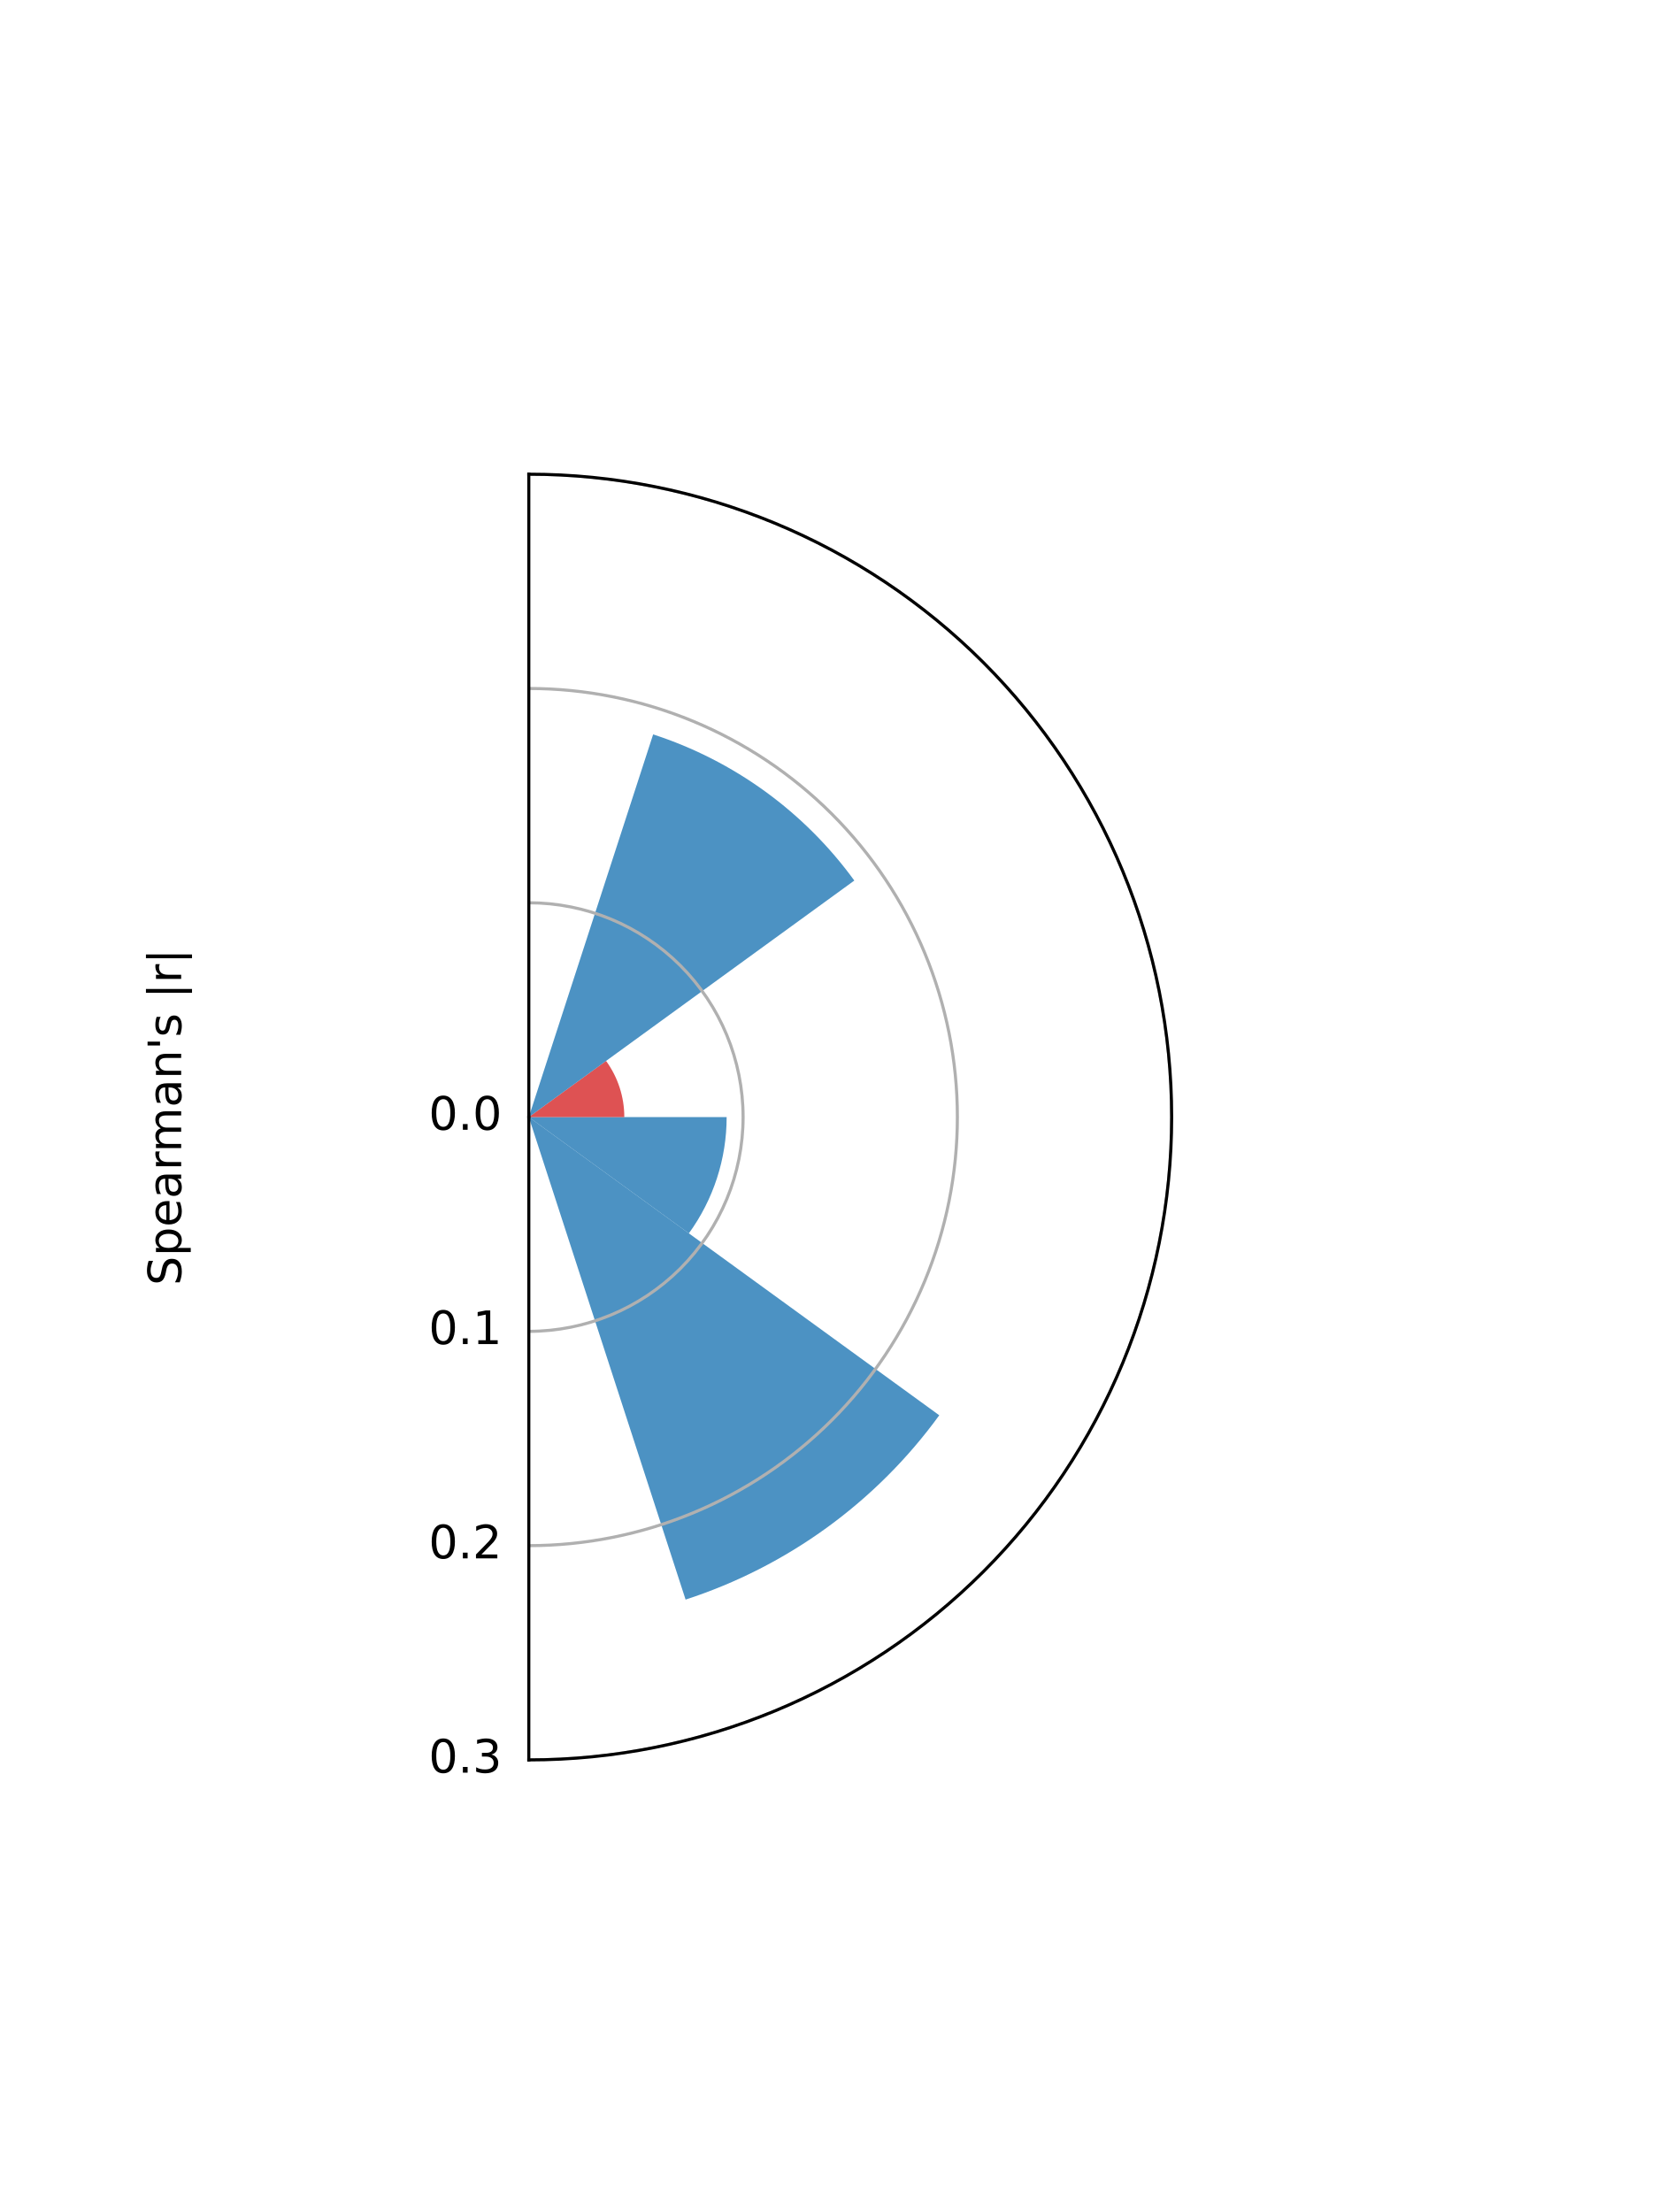
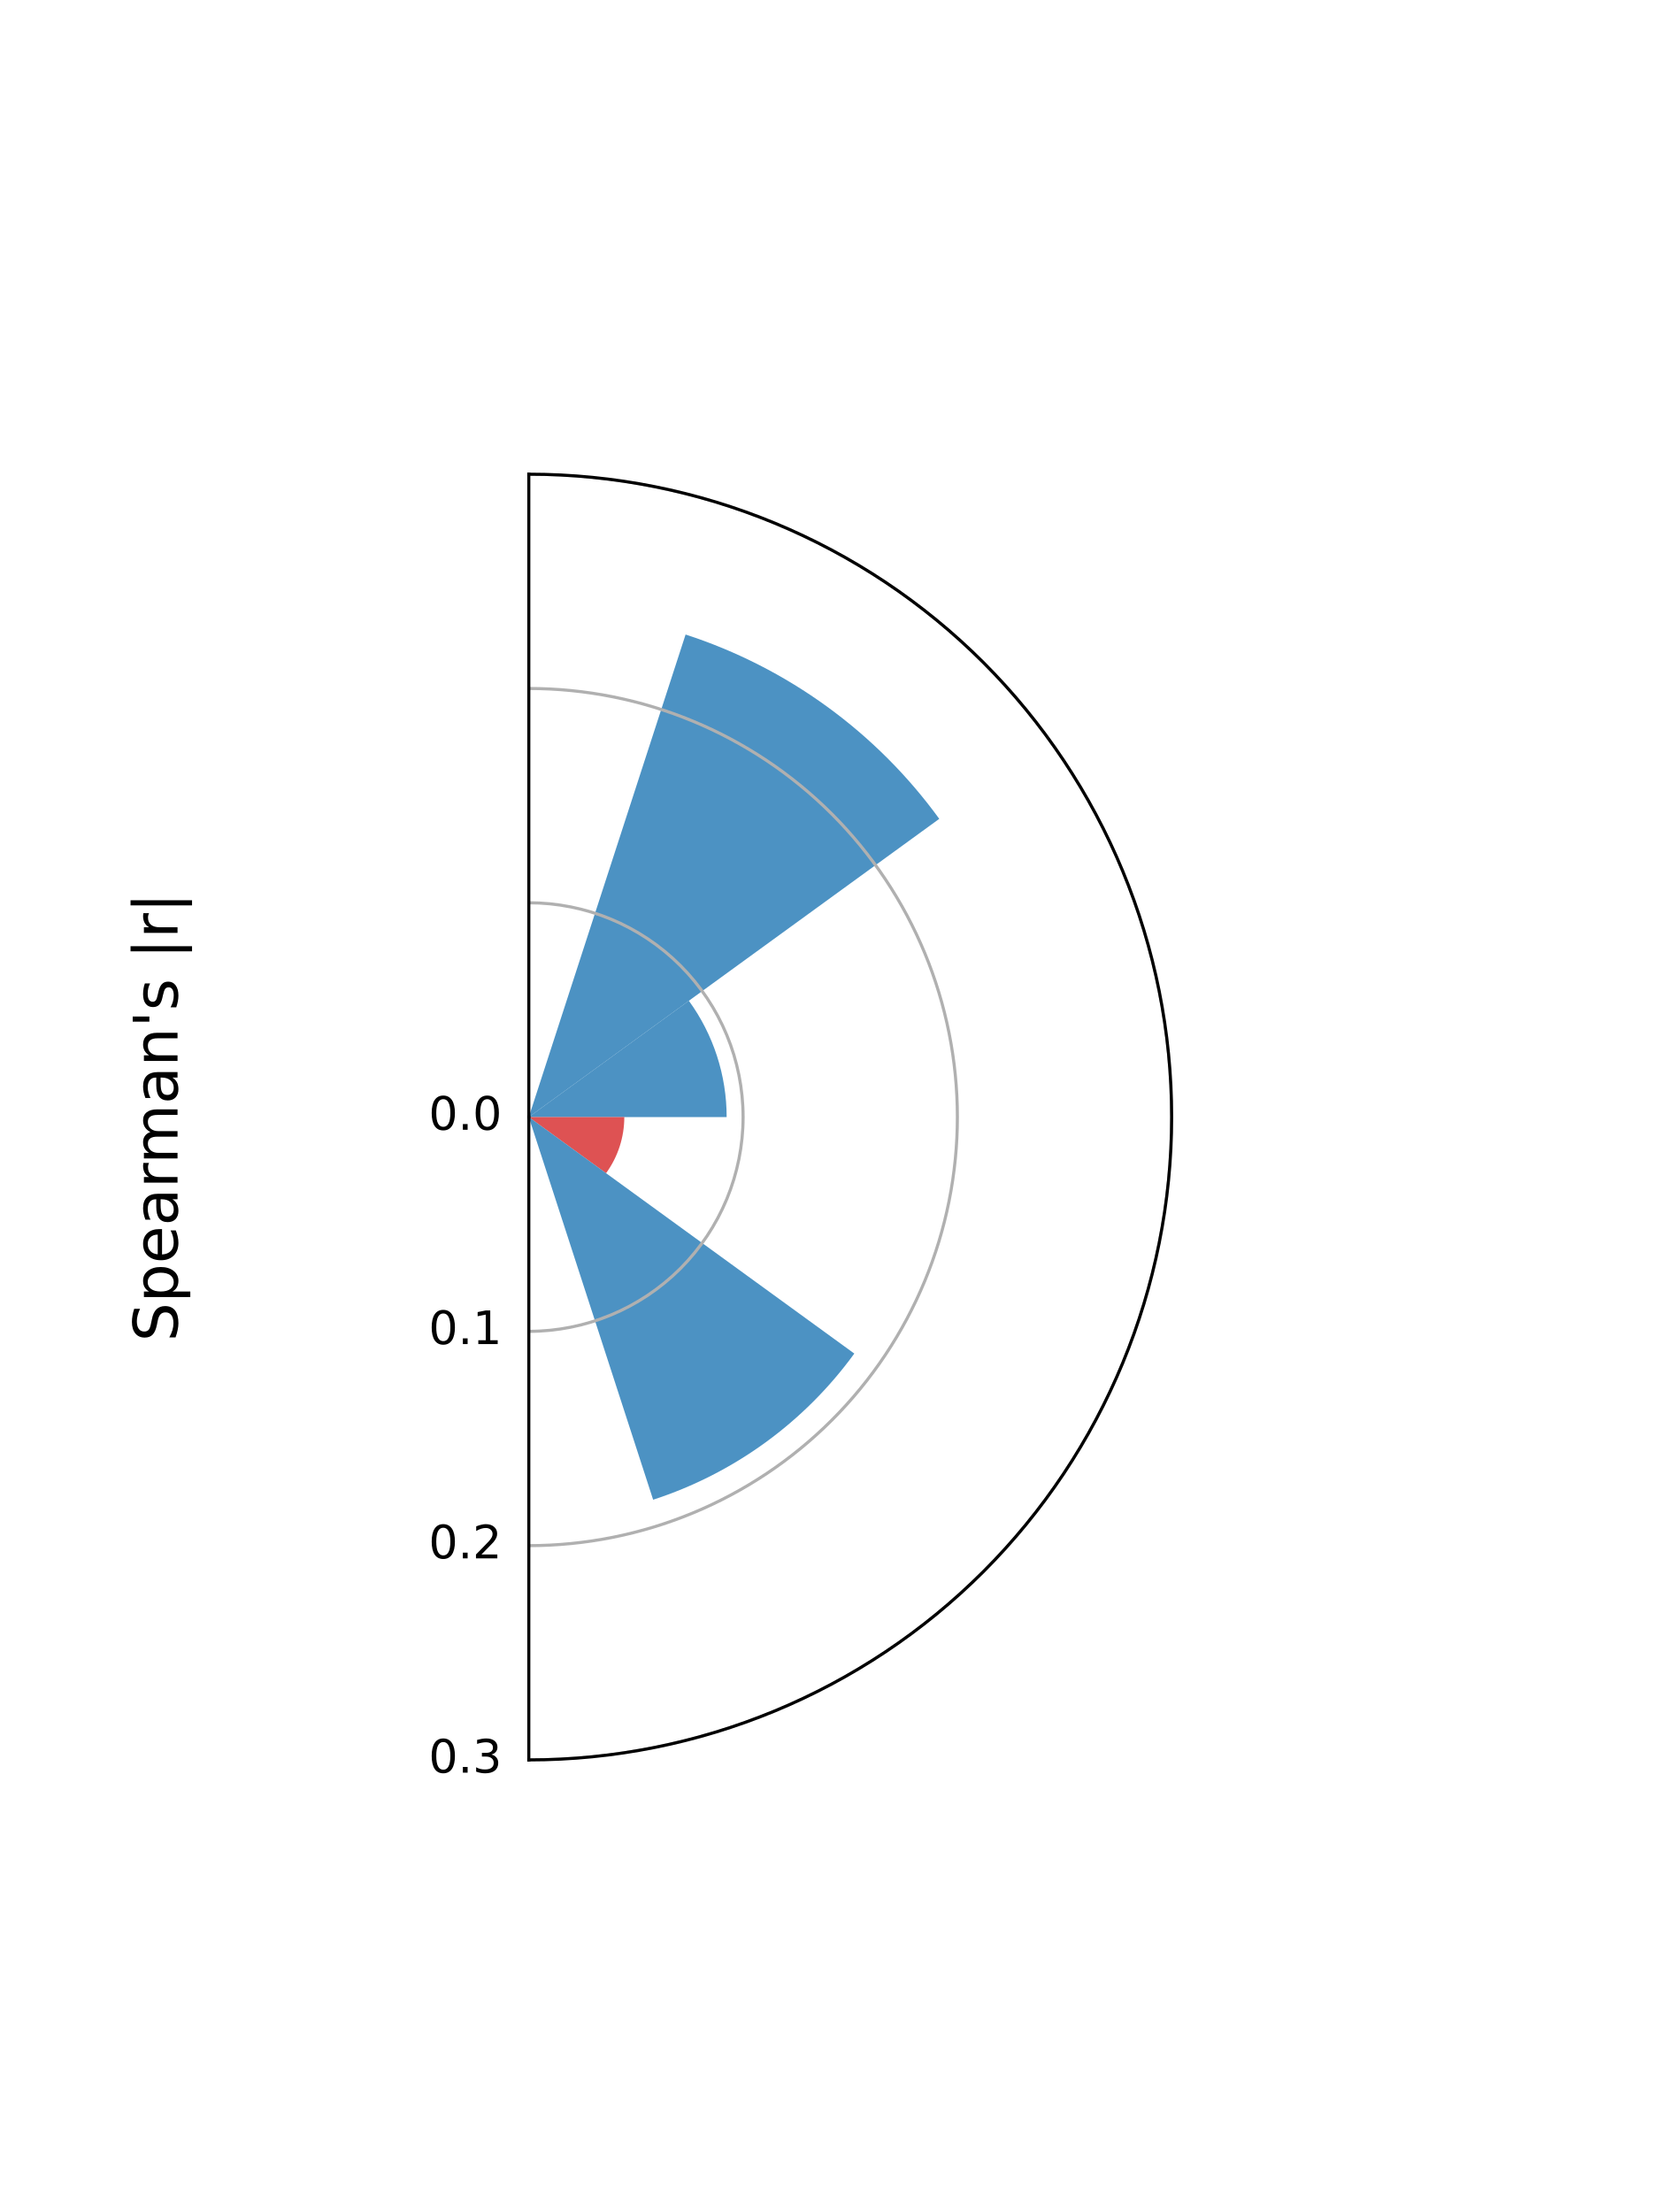
<svg xmlns="http://www.w3.org/2000/svg" width="432pt" height="576pt" viewBox="0 0 432 576" version="1.1">
  <defs>
    <style type="text/css">*{stroke-linejoin: round; stroke-linecap: butt}</style>
  </defs>
  <g id="figure_1">
    <g id="patch_1">
      <path d="M 0 576  L 432 576  L 432 0  L 0 0  z " style="fill: #ffffff" />
    </g>
    <g id="axes_1">
      <g id="patch_2">
        <path d="M 137.7 458.28  C 182.08 458.28 224.688 440.631 256.07 409.25  C 287.451 377.868 305.1 335.26 305.1 290.88  C 305.1 246.5 287.451 203.892 256.07 172.51  C 224.688 141.129 182.08 123.48 137.7 123.48  L 137.7 290.88  C 137.7 290.88 137.7 290.88 137.7 290.88  C 137.7 290.88 137.7 290.88 137.7 290.88  C 137.7 290.88 137.7 290.88 137.7 290.88  C 137.7 290.88 137.7 290.88 137.7 290.88  z " style="fill: #ffffff" />
      </g>
      <g id="patch_3">
-         <path d="M 137.7 290.88  C 137.7 290.88 137.7 290.88 137.7 290.88  C 137.7 290.88 137.7 290.88 137.7 290.88  L 244.584 368.536  C 236.435 379.752 226.572 389.615 215.356 397.764  C 204.14 405.913 191.711 412.246 178.526 416.53  z " clip-path="url(#pd692a98e19)" style="fill: #1f77b4; opacity: 0.8" />
+         <path d="M 137.7 290.88  C 137.7 290.88 137.7 290.88 137.7 290.88  C 137.7 290.88 137.7 290.88 137.7 290.88  L 178.526 165.23  C 191.711 169.514 204.14 175.847 215.356 183.996  C 226.572 192.145 236.435 202.008 244.584 213.224  z " clip-path="url(#p10b0818bd5)" style="fill: #1f77b4; opacity: 0.8" />
      </g>
      <g id="patch_4">
-         <path d="M 137.7 290.88  C 137.7 290.88 137.7 290.88 137.7 290.88  C 137.7 290.88 137.7 290.88 137.7 290.88  L 189.218 290.88  C 189.218 296.286 188.367 301.658 186.696 306.8  C 185.026 311.941 182.556 316.788 179.379 321.161  z " clip-path="url(#pd692a98e19)" style="fill: #1f77b4; opacity: 0.8" />
+         <path d="M 137.7 290.88  C 137.7 290.88 137.7 290.88 137.7 290.88  C 137.7 290.88 137.7 290.88 137.7 290.88  L 179.379 260.599  C 182.556 264.972 185.026 269.819 186.696 274.96  C 188.367 280.102 189.218 285.474 189.218 290.88  z " clip-path="url(#p10b0818bd5)" style="fill: #1f77b4; opacity: 0.8" />
      </g>
      <g id="patch_5">
-         <path d="M 137.7 290.88  C 137.7 290.88 137.7 290.88 137.7 290.88  C 137.7 290.88 137.7 290.88 137.7 290.88  L 157.819 276.263  C 159.353 278.374 160.545 280.713 161.351 283.195  C 162.158 285.677 162.568 288.27 162.568 290.88  z " clip-path="url(#pd692a98e19)" style="fill: #d62728; opacity: 0.8" />
+         <path d="M 137.7 290.88  C 137.7 290.88 137.7 290.88 137.7 290.88  C 137.7 290.88 137.7 290.88 137.7 290.88  L 162.568 290.88  C 162.568 293.49 162.158 296.083 161.351 298.565  C 160.545 301.047 159.353 303.386 157.819 305.497  z " clip-path="url(#p10b0818bd5)" style="fill: #d62728; opacity: 0.8" />
      </g>
      <g id="patch_6">
-         <path d="M 137.7 290.88  C 137.7 290.88 137.7 290.88 137.7 290.88  C 137.7 290.88 137.7 290.88 137.7 290.88  L 170.076 191.236  C 180.532 194.633 190.389 199.655 199.284 206.118  C 208.178 212.58 216 220.402 222.462 229.296  z " clip-path="url(#pd692a98e19)" style="fill: #1f77b4; opacity: 0.8" />
+         <path d="M 137.7 290.88  C 137.7 290.88 137.7 290.88 137.7 290.88  C 137.7 290.88 137.7 290.88 137.7 290.88  L 222.462 352.464  C 216 361.358 208.178 369.18 199.284 375.642  C 190.389 382.105 180.532 387.127 170.076 390.524  z " clip-path="url(#p10b0818bd5)" style="fill: #1f77b4; opacity: 0.8" />
      </g>
      <g id="matplotlib.axis_1">
        <g id="xtick_1" />
        <g id="xtick_2" />
        <g id="xtick_3" />
        <g id="xtick_4" />
        <g id="xtick_5" />
        <g id="xtick_6" />
        <g id="xtick_7" />
      </g>
      <g id="matplotlib.axis_2">
        <g id="ytick_1">
          <g id="line2d_1">
-             <path d="M 137.7 290.88  C 137.7 290.88 137.7 290.88 137.7 290.88  C 137.7 290.88 137.7 290.88 137.7 290.88  C 137.7 290.88 137.7 290.88 137.7 290.88  C 137.7 290.88 137.7 290.88 137.7 290.88  " clip-path="url(#pd692a98e19)" style="fill: none; stroke: #b0b0b0; stroke-width: 0.8; stroke-linecap: square" />
+             <path d="M 137.7 290.88  C 137.7 290.88 137.7 290.88 137.7 290.88  C 137.7 290.88 137.7 290.88 137.7 290.88  C 137.7 290.88 137.7 290.88 137.7 290.88  C 137.7 290.88 137.7 290.88 137.7 290.88  " clip-path="url(#p10b0818bd5)" style="fill: none; stroke: #b0b0b0; stroke-width: 0.8; stroke-linecap: square" />
          </g>
          <g id="text_1">
            <text style="font-size: 12px; font-family: 'DejaVu Sans', 'Bitstream Vera Sans', 'Computer Modern Sans Serif', 'Lucida Grande', 'Verdana', 'Geneva', 'Lucid', 'Arial', 'Helvetica', 'Avant Garde', sans-serif; text-anchor: end" x="130.7" y="294.191" transform="rotate(-0 130.7 294.1913)">0.0</text>
          </g>
        </g>
        <g id="ytick_2">
          <g id="line2d_2">
-             <path d="M 137.7 346.68  C 152.493 346.68 166.696 340.797 177.157 330.337  C 187.617 319.876 193.5 305.673 193.5 290.88  C 193.5 276.087 187.617 261.884 177.157 251.423  C 166.696 240.963 152.493 235.08 137.7 235.08  " clip-path="url(#pd692a98e19)" style="fill: none; stroke: #b0b0b0; stroke-width: 0.8; stroke-linecap: square" />
+             <path d="M 137.7 346.68  C 152.493 346.68 166.696 340.797 177.157 330.337  C 187.617 319.876 193.5 305.673 193.5 290.88  C 193.5 276.087 187.617 261.884 177.157 251.423  C 166.696 240.963 152.493 235.08 137.7 235.08  " clip-path="url(#p10b0818bd5)" style="fill: none; stroke: #b0b0b0; stroke-width: 0.8; stroke-linecap: square" />
          </g>
          <g id="text_2">
            <text style="font-size: 12px; font-family: 'DejaVu Sans', 'Bitstream Vera Sans', 'Computer Modern Sans Serif', 'Lucida Grande', 'Verdana', 'Geneva', 'Lucid', 'Arial', 'Helvetica', 'Avant Garde', sans-serif; text-anchor: end" x="130.7" y="349.991" transform="rotate(-0 130.7 349.9912)">0.1</text>
          </g>
        </g>
        <g id="ytick_3">
          <g id="line2d_3">
-             <path d="M 137.7 402.48  C 167.287 402.48 195.692 390.714 216.613 369.793  C 237.534 348.872 249.3 320.467 249.3 290.88  C 249.3 261.293 237.534 232.888 216.613 211.967  C 195.692 191.046 167.287 179.28 137.7 179.28  " clip-path="url(#pd692a98e19)" style="fill: none; stroke: #b0b0b0; stroke-width: 0.8; stroke-linecap: square" />
+             <path d="M 137.7 402.48  C 167.287 402.48 195.692 390.714 216.613 369.793  C 237.534 348.872 249.3 320.467 249.3 290.88  C 249.3 261.293 237.534 232.888 216.613 211.967  C 195.692 191.046 167.287 179.28 137.7 179.28  " clip-path="url(#p10b0818bd5)" style="fill: none; stroke: #b0b0b0; stroke-width: 0.8; stroke-linecap: square" />
          </g>
          <g id="text_3">
            <text style="font-size: 12px; font-family: 'DejaVu Sans', 'Bitstream Vera Sans', 'Computer Modern Sans Serif', 'Lucida Grande', 'Verdana', 'Geneva', 'Lucid', 'Arial', 'Helvetica', 'Avant Garde', sans-serif; text-anchor: end" x="130.7" y="405.791" transform="rotate(-0 130.7 405.7912)">0.2</text>
          </g>
        </g>
        <g id="ytick_4">
          <g id="line2d_4">
-             <path d="M 137.7 458.28  C 182.08 458.28 224.688 440.631 256.07 409.25  C 287.451 377.868 305.1 335.26 305.1 290.88  C 305.1 246.5 287.451 203.892 256.07 172.51  C 224.688 141.129 182.08 123.48 137.7 123.48  " clip-path="url(#pd692a98e19)" style="fill: none; stroke: #b0b0b0; stroke-width: 0.8; stroke-linecap: square" />
+             <path d="M 137.7 458.28  C 182.08 458.28 224.688 440.631 256.07 409.25  C 287.451 377.868 305.1 335.26 305.1 290.88  C 305.1 246.5 287.451 203.892 256.07 172.51  C 224.688 141.129 182.08 123.48 137.7 123.48  " clip-path="url(#p10b0818bd5)" style="fill: none; stroke: #b0b0b0; stroke-width: 0.8; stroke-linecap: square" />
          </g>
          <g id="text_4">
            <text style="font-size: 12px; font-family: 'DejaVu Sans', 'Bitstream Vera Sans', 'Computer Modern Sans Serif', 'Lucida Grande', 'Verdana', 'Geneva', 'Lucid', 'Arial', 'Helvetica', 'Avant Garde', sans-serif; text-anchor: end" x="130.7" y="461.591" transform="rotate(-0 130.7 461.5913)">0.3</text>
          </g>
        </g>
        <g id="text_5">
-           <text style="font-size: 12px; font-family: 'DejaVu Sans', 'Bitstream Vera Sans', 'Computer Modern Sans Serif', 'Lucida Grande', 'Verdana', 'Geneva', 'Lucid', 'Arial', 'Helvetica', 'Avant Garde', sans-serif; text-anchor: middle" x="47.171" y="290.88" transform="rotate(-90 47.17063 290.88)">Spearman's |r|</text>
+           <text style="font-size: 16px; font-family: 'DejaVu Sans', 'Bitstream Vera Sans', 'Computer Modern Sans Serif', 'Lucida Grande', 'Verdana', 'Geneva', 'Lucid', 'Arial', 'Helvetica', 'Avant Garde', sans-serif; text-anchor: middle" x="46.227" y="290.88" transform="rotate(-90 46.2275 290.88)">Spearman's |r|</text>
        </g>
      </g>
      <g id="patch_7">
        <path d="M 137.7 458.28  C 182.08 458.28 224.688 440.631 256.07 409.25  C 287.451 377.868 305.1 335.26 305.1 290.88  C 305.1 246.5 287.451 203.892 256.07 172.51  C 224.688 141.129 182.08 123.48 137.7 123.48  " style="fill: none; stroke: #000000; stroke-width: 0.8; stroke-linejoin: miter; stroke-linecap: square" />
      </g>
      <g id="patch_8">
        <path d="M 137.7 290.88  L 137.7 458.28  " style="fill: none; stroke: #000000; stroke-width: 0.8; stroke-linejoin: miter; stroke-linecap: square" />
      </g>
      <g id="patch_9">
        <path d="M 137.7 290.88  L 137.7 123.48  " style="fill: none; stroke: #000000; stroke-width: 0.8; stroke-linejoin: miter; stroke-linecap: square" />
      </g>
    </g>
  </g>
  <defs>
-     <clipPath id="pd692a98e19">
+     <clipPath id="p10b0818bd5">
      <path d="M 137.7 458.28  C 182.08 458.28 224.688 440.631 256.07 409.25  C 287.451 377.868 305.1 335.26 305.1 290.88  C 305.1 246.5 287.451 203.892 256.07 172.51  C 224.688 141.129 182.08 123.48 137.7 123.48  L 137.7 290.88  C 137.7 290.88 137.7 290.88 137.7 290.88  C 137.7 290.88 137.7 290.88 137.7 290.88  C 137.7 290.88 137.7 290.88 137.7 290.88  C 137.7 290.88 137.7 290.88 137.7 290.88  z " />
    </clipPath>
  </defs>
</svg>
